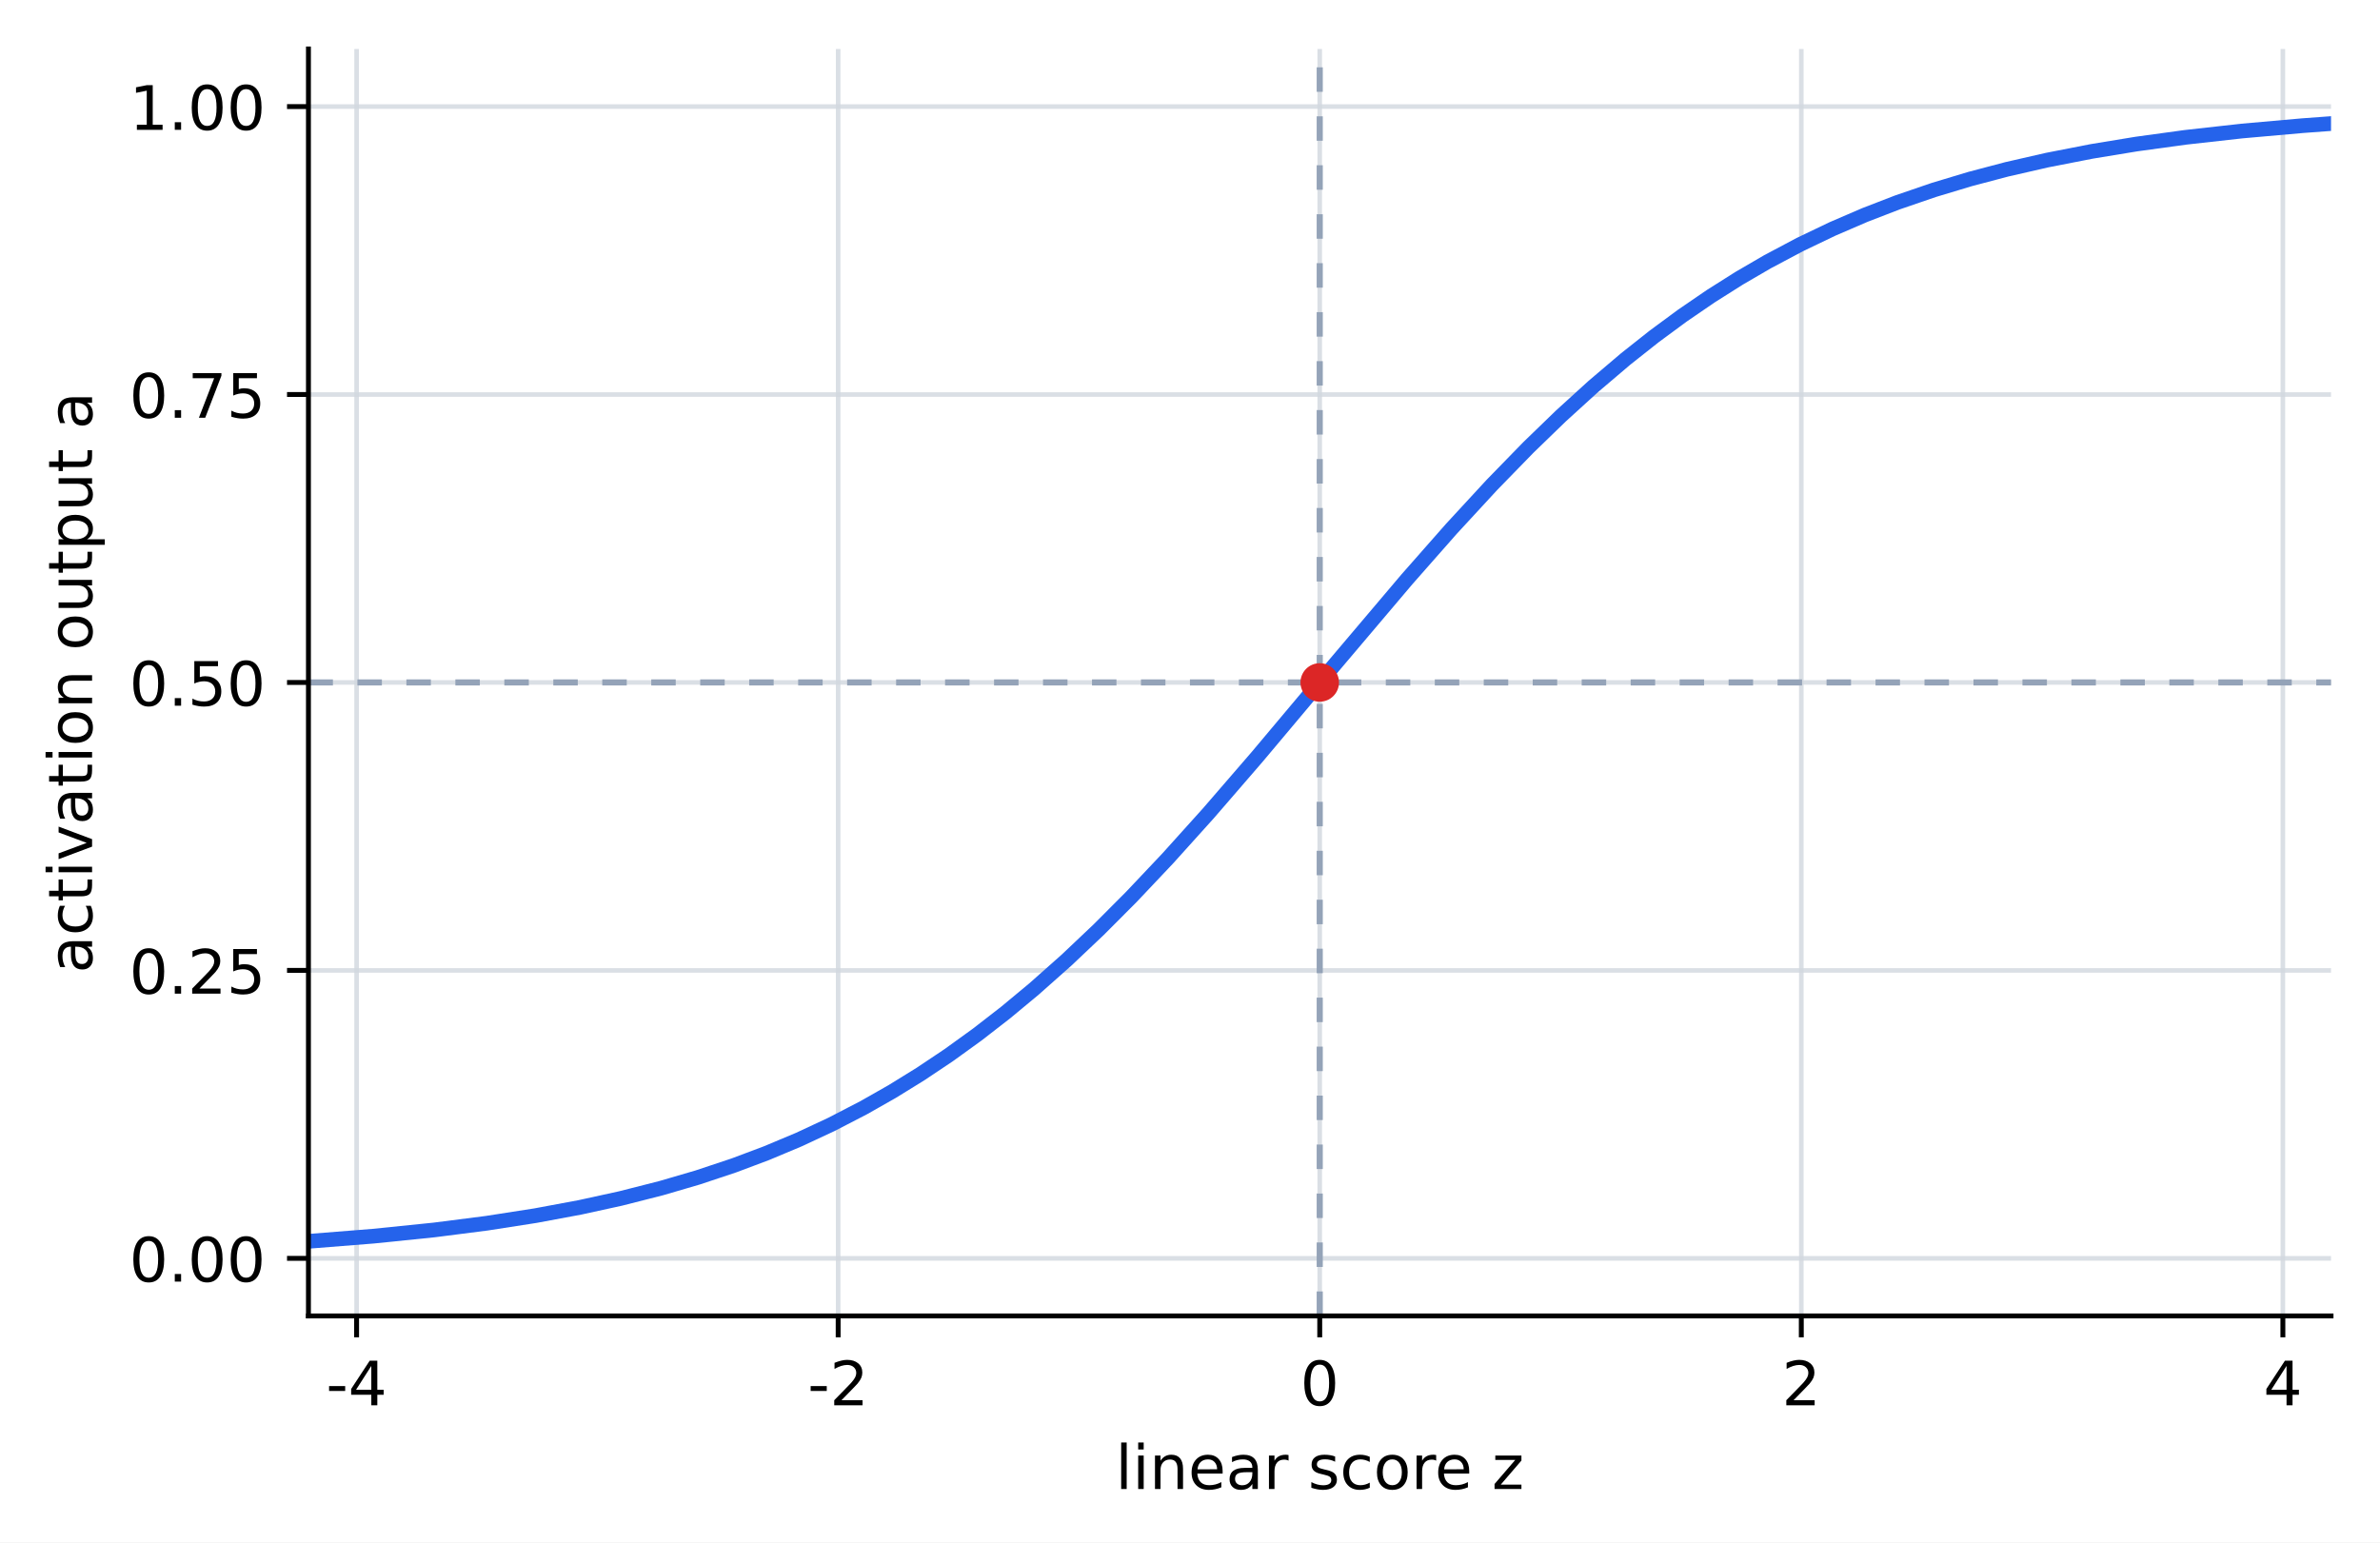
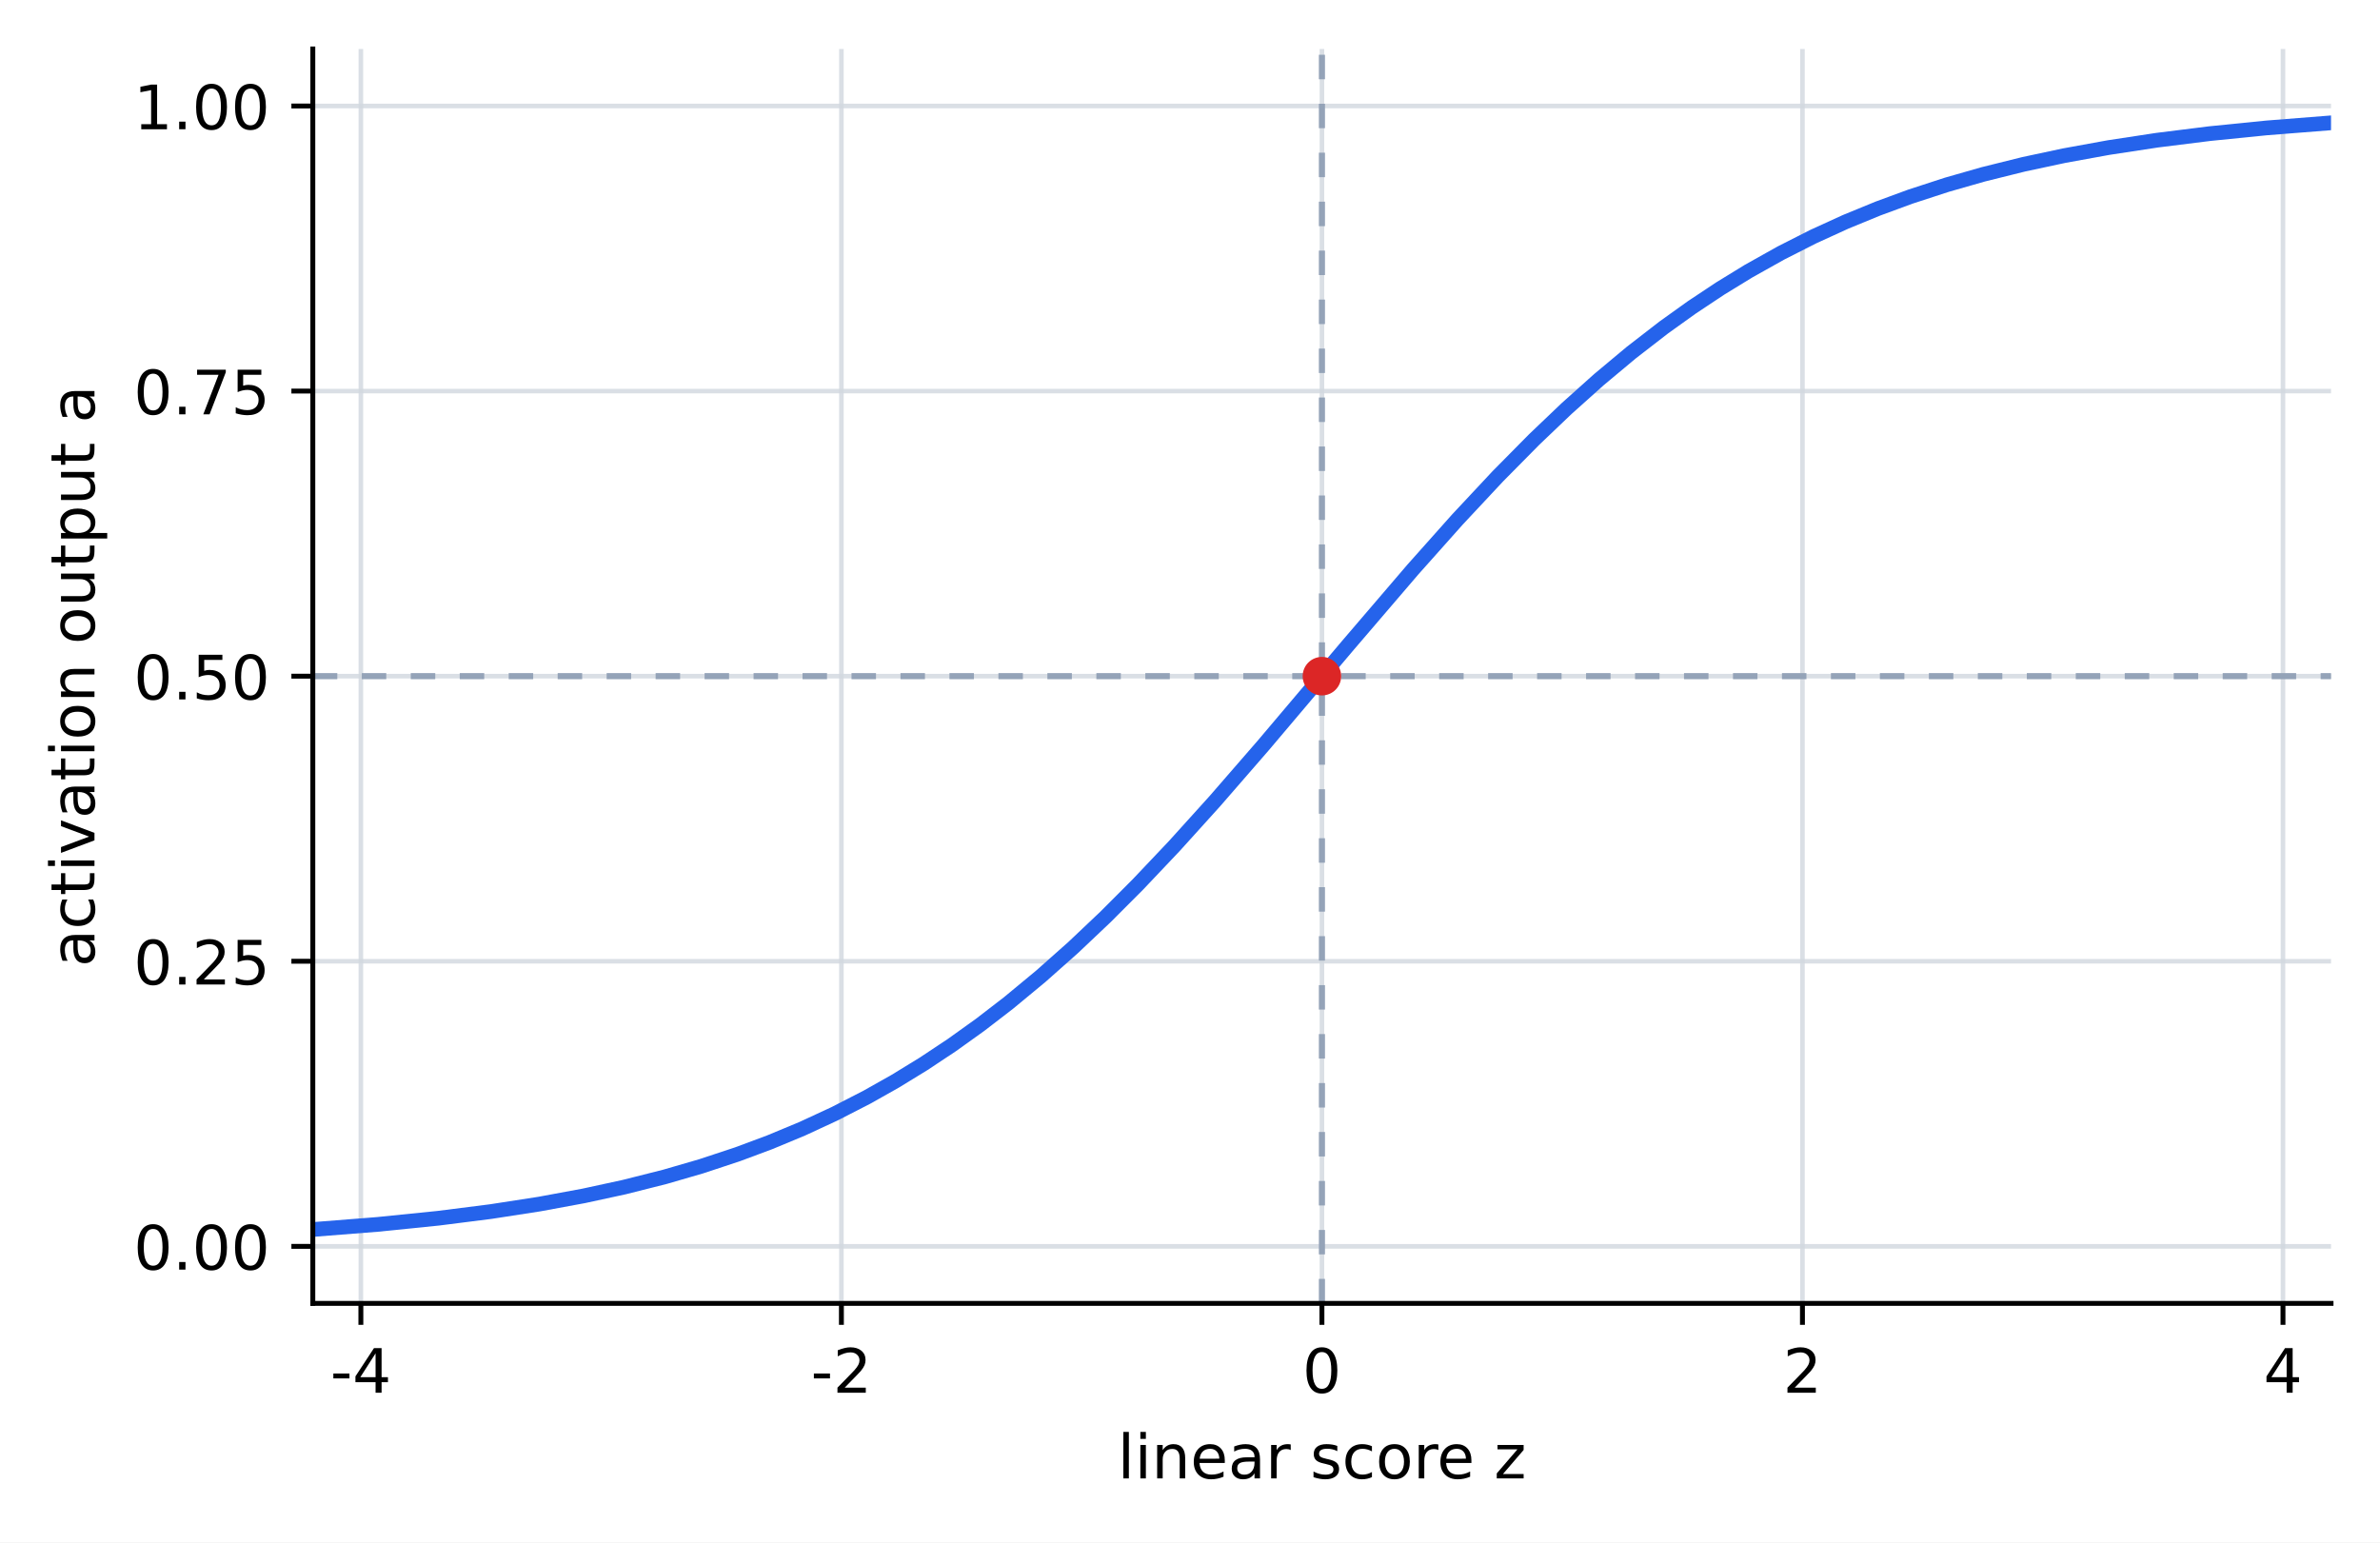
<svg xmlns="http://www.w3.org/2000/svg" xmlns:xlink="http://www.w3.org/1999/xlink" width="388.8pt" height="252pt" viewBox="0 0 388.8 252" version="1.1" role="img" aria-labelledby="title desc">
  <defs>
    <style type="text/css">*{stroke-linejoin: round; stroke-linecap: butt}</style>
  </defs>
  <g id="figure_1">
    <g id="patch_1">
      <path d="M 0 252  L 388.8 252  L 388.8 0  L 0 0  z " style="fill: #ffffff" />
    </g>
    <g id="axes_1">
      <g id="patch_2">
-         <path d="M 50.388 215  L 380.8 215  L 380.8 8  L 50.388 8  z " style="fill: #ffffff" />
+         <path d="M 51.102 212.948  L 380.8 212.948  L 380.8 8  L 51.102 8  z " style="fill: #ffffff" />
      </g>
      <g id="matplotlib.axis_1">
        <g id="xtick_1">
          <g id="line2d_1">
-             <path d="M 58.254 215  L 58.254 8  " clip-path="url(#peacc4c92bb)" style="fill: none; stroke: #d0d7de; stroke-opacity: 0.8; stroke-width: 0.75; stroke-linecap: square" />
+             <path d="M 58.952 212.948  L 58.952 8  " clip-path="url(#p251a2fa575)" style="fill: none; stroke: #d0d7de; stroke-opacity: 0.8; stroke-width: 0.75; stroke-linecap: square" />
          </g>
          <g id="line2d_2">
            <defs>
-               <path id="maf21a7322c" d="M 0 0  L 0 3.5  " style="stroke: #000000; stroke-width: 0.8" />
+               <path id="mc160eca6eb" d="M 0 0  L 0 3.5  " style="stroke: #000000; stroke-width: 0.8" />
            </defs>
            <g>
-               <use xlink:href="#maf21a7322c" x="58.254" y="215" style="stroke: #000000; stroke-width: 0.8" />
+               <use xlink:href="#mc160eca6eb" x="58.952" y="212.948" style="stroke: #000000; stroke-width: 0.8" />
            </g>
          </g>
          <g id="text_1">
-             <g transform="translate(53.26931 229.5984) scale(0.1 -0.1)">
-               <defs>
-                 <path id="DejaVuSans-2d" d="M 313 2009  L 1997 2009  L 1997 1497  L 313 1497  L 313 2009  z " transform="scale(0.015625)" />
-                 <path id="DejaVuSans-34" d="M 2419 4116  L 825 1625  L 2419 1625  L 2419 4116  z M 2253 4666  L 3047 4666  L 3047 1625  L 3713 1625  L 3713 1100  L 3047 1100  L 3047 0  L 2419 0  L 2419 1100  L 313 1100  L 313 1709  L 2253 4666  z " transform="scale(0.015625)" />
-               </defs>
-               <use xlink:href="#DejaVuSans-2d" />
-               <use xlink:href="#DejaVuSans-34" x="36.084" />
+             <g transform="translate(53.96713 227.5453) scale(0.1 -0.1)">
+               <defs>
+                 <path id="DejaVuSans-10" d="M 313 2009  L 1997 2009  L 1997 1497  L 313 1497  L 313 2009  z " transform="scale(0.015625)" />
+                 <path id="DejaVuSans-17" d="M 2419 4116  L 825 1625  L 2419 1625  L 2419 4116  z M 2253 4666  L 3047 4666  L 3047 1625  L 3713 1625  L 3713 1100  L 3047 1100  L 3047 0  L 2419 0  L 2419 1100  L 313 1100  L 313 1709  L 2253 4666  z " transform="scale(0.015625)" />
+               </defs>
+               <use xlink:href="#DejaVuSans-10" />
+               <use xlink:href="#DejaVuSans-17" transform="translate(36.07812 0)" />
            </g>
          </g>
        </g>
        <g id="xtick_2">
          <g id="line2d_3">
-             <path d="M 136.924 215  L 136.924 8  " clip-path="url(#peacc4c92bb)" style="fill: none; stroke: #d0d7de; stroke-opacity: 0.8; stroke-width: 0.75; stroke-linecap: square" />
+             <path d="M 137.452 212.948  L 137.452 8  " clip-path="url(#p251a2fa575)" style="fill: none; stroke: #d0d7de; stroke-opacity: 0.8; stroke-width: 0.75; stroke-linecap: square" />
          </g>
          <g id="line2d_4">
            <g>
-               <use xlink:href="#maf21a7322c" x="136.924" y="215" style="stroke: #000000; stroke-width: 0.8" />
+               <use xlink:href="#mc160eca6eb" x="137.452" y="212.948" style="stroke: #000000; stroke-width: 0.8" />
            </g>
          </g>
          <g id="text_2">
-             <g transform="translate(131.939 229.5984) scale(0.1 -0.1)">
-               <defs>
-                 <path id="DejaVuSans-32" d="M 1228 531  L 3431 531  L 3431 0  L 469 0  L 469 531  Q 828 903 1448 1529  Q 2069 2156 2228 2338  Q 2531 2678 2651 2914  Q 2772 3150 2772 3378  Q 2772 3750 2511 3984  Q 2250 4219 1831 4219  Q 1534 4219 1204 4116  Q 875 4013 500 3803  L 500 4441  Q 881 4594 1212 4672  Q 1544 4750 1819 4750  Q 2544 4750 2975 4387  Q 3406 4025 3406 3419  Q 3406 3131 3298 2873  Q 3191 2616 2906 2266  Q 2828 2175 2409 1742  Q 1991 1309 1228 531  z " transform="scale(0.015625)" />
-               </defs>
-               <use xlink:href="#DejaVuSans-2d" />
-               <use xlink:href="#DejaVuSans-32" x="36.084" />
+             <g transform="translate(132.4666 227.5453) scale(0.1 -0.1)">
+               <defs>
+                 <path id="DejaVuSans-15" d="M 1228 531  L 3431 531  L 3431 0  L 469 0  L 469 531  Q 828 903 1448 1529  Q 2069 2156 2228 2338  Q 2531 2678 2651 2914  Q 2772 3150 2772 3378  Q 2772 3750 2511 3984  Q 2250 4219 1831 4219  Q 1534 4219 1204 4116  Q 875 4013 500 3803  L 500 4441  Q 881 4594 1212 4672  Q 1544 4750 1819 4750  Q 2544 4750 2975 4387  Q 3406 4025 3406 3419  Q 3406 3131 3298 2873  Q 3191 2616 2906 2266  Q 2828 2175 2409 1742  Q 1991 1309 1228 531  z " transform="scale(0.015625)" />
+               </defs>
+               <use xlink:href="#DejaVuSans-10" />
+               <use xlink:href="#DejaVuSans-15" transform="translate(36.07812 0)" />
            </g>
          </g>
        </g>
        <g id="xtick_3">
          <g id="line2d_5">
-             <path d="M 215.594 215  L 215.594 8  " clip-path="url(#peacc4c92bb)" style="fill: none; stroke: #d0d7de; stroke-opacity: 0.8; stroke-width: 0.75; stroke-linecap: square" />
+             <path d="M 215.951 212.948  L 215.951 8  " clip-path="url(#p251a2fa575)" style="fill: none; stroke: #d0d7de; stroke-opacity: 0.8; stroke-width: 0.75; stroke-linecap: square" />
          </g>
          <g id="line2d_6">
            <g>
-               <use xlink:href="#maf21a7322c" x="215.594" y="215" style="stroke: #000000; stroke-width: 0.8" />
+               <use xlink:href="#mc160eca6eb" x="215.951" y="212.948" style="stroke: #000000; stroke-width: 0.8" />
            </g>
          </g>
          <g id="text_3">
-             <g transform="translate(212.4125 229.5984) scale(0.1 -0.1)">
-               <defs>
-                 <path id="DejaVuSans-30" d="M 2034 4250  Q 1547 4250 1301 3770  Q 1056 3291 1056 2328  Q 1056 1369 1301 889  Q 1547 409 2034 409  Q 2525 409 2770 889  Q 3016 1369 3016 2328  Q 3016 3291 2770 3770  Q 2525 4250 2034 4250  z M 2034 4750  Q 2819 4750 3233 4129  Q 3647 3509 3647 2328  Q 3647 1150 3233 529  Q 2819 -91 2034 -91  Q 1250 -91 836 529  Q 422 1150 422 2328  Q 422 3509 836 4129  Q 1250 4750 2034 4750  z " transform="scale(0.015625)" />
-               </defs>
-               <use xlink:href="#DejaVuSans-30" />
+             <g transform="translate(212.7699 227.5453) scale(0.1 -0.1)">
+               <defs>
+                 <path id="DejaVuSans-13" d="M 2034 4250  Q 1547 4250 1301 3770  Q 1056 3291 1056 2328  Q 1056 1369 1301 889  Q 1547 409 2034 409  Q 2525 409 2770 889  Q 3016 1369 3016 2328  Q 3016 3291 2770 3770  Q 2525 4250 2034 4250  z M 2034 4750  Q 2819 4750 3233 4129  Q 3647 3509 3647 2328  Q 3647 1150 3233 529  Q 2819 -91 2034 -91  Q 1250 -91 836 529  Q 422 1150 422 2328  Q 422 3509 836 4129  Q 1250 4750 2034 4750  z " transform="scale(0.015625)" />
+               </defs>
+               <use xlink:href="#DejaVuSans-13" />
            </g>
          </g>
        </g>
        <g id="xtick_4">
          <g id="line2d_7">
-             <path d="M 294.263 215  L 294.263 8  " clip-path="url(#peacc4c92bb)" style="fill: none; stroke: #d0d7de; stroke-opacity: 0.8; stroke-width: 0.75; stroke-linecap: square" />
+             <path d="M 294.451 212.948  L 294.451 8  " clip-path="url(#p251a2fa575)" style="fill: none; stroke: #d0d7de; stroke-opacity: 0.8; stroke-width: 0.75; stroke-linecap: square" />
          </g>
          <g id="line2d_8">
            <g>
-               <use xlink:href="#maf21a7322c" x="294.263" y="215" style="stroke: #000000; stroke-width: 0.8" />
+               <use xlink:href="#mc160eca6eb" x="294.451" y="212.948" style="stroke: #000000; stroke-width: 0.8" />
            </g>
          </g>
          <g id="text_4">
-             <g transform="translate(291.0821 229.5984) scale(0.1 -0.1)">
-               <use xlink:href="#DejaVuSans-32" />
+             <g transform="translate(291.2694 227.5453) scale(0.1 -0.1)">
+               <use xlink:href="#DejaVuSans-15" />
            </g>
          </g>
        </g>
        <g id="xtick_5">
          <g id="line2d_9">
-             <path d="M 372.933 215  L 372.933 8  " clip-path="url(#peacc4c92bb)" style="fill: none; stroke: #d0d7de; stroke-opacity: 0.8; stroke-width: 0.75; stroke-linecap: square" />
+             <path d="M 372.95 212.948  L 372.95 8  " clip-path="url(#p251a2fa575)" style="fill: none; stroke: #d0d7de; stroke-opacity: 0.8; stroke-width: 0.75; stroke-linecap: square" />
          </g>
          <g id="line2d_10">
            <g>
-               <use xlink:href="#maf21a7322c" x="372.933" y="215" style="stroke: #000000; stroke-width: 0.8" />
+               <use xlink:href="#mc160eca6eb" x="372.95" y="212.948" style="stroke: #000000; stroke-width: 0.8" />
            </g>
          </g>
          <g id="text_5">
-             <g transform="translate(369.7518 229.5984) scale(0.1 -0.1)">
-               <use xlink:href="#DejaVuSans-34" />
+             <g transform="translate(369.7688 227.5453) scale(0.1 -0.1)">
+               <use xlink:href="#DejaVuSans-17" />
            </g>
          </g>
        </g>
        <g id="text_6">
-           <g transform="translate(182.2156 243.2766) scale(0.1 -0.1)">
+           <g transform="translate(182.5707 241.5461) scale(0.1 -0.1)">
            <defs>
-               <path id="DejaVuSans-6c" d="M 603 4863  L 1178 4863  L 1178 0  L 603 0  L 603 4863  z " transform="scale(0.015625)" />
-               <path id="DejaVuSans-69" d="M 603 3500  L 1178 3500  L 1178 0  L 603 0  L 603 3500  z M 603 4863  L 1178 4863  L 1178 4134  L 603 4134  L 603 4863  z " transform="scale(0.015625)" />
-               <path id="DejaVuSans-6e" d="M 3513 2113  L 3513 0  L 2938 0  L 2938 2094  Q 2938 2591 2744 2837  Q 2550 3084 2163 3084  Q 1697 3084 1428 2787  Q 1159 2491 1159 1978  L 1159 0  L 581 0  L 581 3500  L 1159 3500  L 1159 2956  Q 1366 3272 1645 3428  Q 1925 3584 2291 3584  Q 2894 3584 3203 3211  Q 3513 2838 3513 2113  z " transform="scale(0.015625)" />
-               <path id="DejaVuSans-65" d="M 3597 1894  L 3597 1613  L 953 1613  Q 991 1019 1311 708  Q 1631 397 2203 397  Q 2534 397 2845 478  Q 3156 559 3463 722  L 3463 178  Q 3153 47 2828 -22  Q 2503 -91 2169 -91  Q 1331 -91 842 396  Q 353 884 353 1716  Q 353 2575 817 3079  Q 1281 3584 2069 3584  Q 2775 3584 3186 3129  Q 3597 2675 3597 1894  z M 3022 2063  Q 3016 2534 2758 2815  Q 2500 3097 2075 3097  Q 1594 3097 1305 2825  Q 1016 2553 972 2059  L 3022 2063  z " transform="scale(0.015625)" />
-               <path id="DejaVuSans-61" d="M 2194 1759  Q 1497 1759 1228 1600  Q 959 1441 959 1056  Q 959 750 1161 570  Q 1363 391 1709 391  Q 2188 391 2477 730  Q 2766 1069 2766 1631  L 2766 1759  L 2194 1759  z M 3341 1997  L 3341 0  L 2766 0  L 2766 531  Q 2569 213 2275 61  Q 1981 -91 1556 -91  Q 1019 -91 701 211  Q 384 513 384 1019  Q 384 1609 779 1909  Q 1175 2209 1959 2209  L 2766 2209  L 2766 2266  Q 2766 2663 2505 2880  Q 2244 3097 1772 3097  Q 1472 3097 1187 3025  Q 903 2953 641 2809  L 641 3341  Q 956 3463 1253 3523  Q 1550 3584 1831 3584  Q 2591 3584 2966 3190  Q 3341 2797 3341 1997  z " transform="scale(0.015625)" />
-               <path id="DejaVuSans-72" d="M 2631 2963  Q 2534 3019 2420 3045  Q 2306 3072 2169 3072  Q 1681 3072 1420 2755  Q 1159 2438 1159 1844  L 1159 0  L 581 0  L 581 3500  L 1159 3500  L 1159 2956  Q 1341 3275 1631 3429  Q 1922 3584 2338 3584  Q 2397 3584 2469 3576  Q 2541 3569 2628 3553  L 2631 2963  z " transform="scale(0.015625)" />
-               <path id="DejaVuSans-20" transform="scale(0.015625)" />
-               <path id="DejaVuSans-73" d="M 2834 3397  L 2834 2853  Q 2591 2978 2328 3040  Q 2066 3103 1784 3103  Q 1356 3103 1142 2972  Q 928 2841 928 2578  Q 928 2378 1081 2264  Q 1234 2150 1697 2047  L 1894 2003  Q 2506 1872 2764 1633  Q 3022 1394 3022 966  Q 3022 478 2636 193  Q 2250 -91 1575 -91  Q 1294 -91 989 -36  Q 684 19 347 128  L 347 722  Q 666 556 975 473  Q 1284 391 1588 391  Q 1994 391 2212 530  Q 2431 669 2431 922  Q 2431 1156 2273 1281  Q 2116 1406 1581 1522  L 1381 1569  Q 847 1681 609 1914  Q 372 2147 372 2553  Q 372 3047 722 3315  Q 1072 3584 1716 3584  Q 2034 3584 2315 3537  Q 2597 3491 2834 3397  z " transform="scale(0.015625)" />
-               <path id="DejaVuSans-63" d="M 3122 3366  L 3122 2828  Q 2878 2963 2633 3030  Q 2388 3097 2138 3097  Q 1578 3097 1268 2742  Q 959 2388 959 1747  Q 959 1106 1268 751  Q 1578 397 2138 397  Q 2388 397 2633 464  Q 2878 531 3122 666  L 3122 134  Q 2881 22 2623 -34  Q 2366 -91 2075 -91  Q 1284 -91 818 406  Q 353 903 353 1747  Q 353 2603 823 3093  Q 1294 3584 2113 3584  Q 2378 3584 2631 3529  Q 2884 3475 3122 3366  z " transform="scale(0.015625)" />
-               <path id="DejaVuSans-6f" d="M 1959 3097  Q 1497 3097 1228 2736  Q 959 2375 959 1747  Q 959 1119 1226 758  Q 1494 397 1959 397  Q 2419 397 2687 759  Q 2956 1122 2956 1747  Q 2956 2369 2687 2733  Q 2419 3097 1959 3097  z M 1959 3584  Q 2709 3584 3137 3096  Q 3566 2609 3566 1747  Q 3566 888 3137 398  Q 2709 -91 1959 -91  Q 1206 -91 779 398  Q 353 888 353 1747  Q 353 2609 779 3096  Q 1206 3584 1959 3584  z " transform="scale(0.015625)" />
-               <path id="DejaVuSans-7a" d="M 353 3500  L 3084 3500  L 3084 2975  L 922 459  L 3084 459  L 3084 0  L 275 0  L 275 525  L 2438 3041  L 353 3041  L 353 3500  z " transform="scale(0.015625)" />
+               <path id="DejaVuSans-4f" d="M 603 4863  L 1178 4863  L 1178 0  L 603 0  L 603 4863  z " transform="scale(0.015625)" />
+               <path id="DejaVuSans-4c" d="M 603 3500  L 1178 3500  L 1178 0  L 603 0  L 603 3500  z M 603 4863  L 1178 4863  L 1178 4134  L 603 4134  L 603 4863  z " transform="scale(0.015625)" />
+               <path id="DejaVuSans-51" d="M 3513 2113  L 3513 0  L 2938 0  L 2938 2094  Q 2938 2591 2744 2837  Q 2550 3084 2163 3084  Q 1697 3084 1428 2787  Q 1159 2491 1159 1978  L 1159 0  L 581 0  L 581 3500  L 1159 3500  L 1159 2956  Q 1366 3272 1645 3428  Q 1925 3584 2291 3584  Q 2894 3584 3203 3211  Q 3513 2838 3513 2113  z " transform="scale(0.015625)" />
+               <path id="DejaVuSans-48" d="M 3597 1894  L 3597 1613  L 953 1613  Q 991 1019 1311 708  Q 1631 397 2203 397  Q 2534 397 2845 478  Q 3156 559 3463 722  L 3463 178  Q 3153 47 2828 -22  Q 2503 -91 2169 -91  Q 1331 -91 842 396  Q 353 884 353 1716  Q 353 2575 817 3079  Q 1281 3584 2069 3584  Q 2775 3584 3186 3129  Q 3597 2675 3597 1894  z M 3022 2063  Q 3016 2534 2758 2815  Q 2500 3097 2075 3097  Q 1594 3097 1305 2825  Q 1016 2553 972 2059  L 3022 2063  z " transform="scale(0.015625)" />
+               <path id="DejaVuSans-44" d="M 2194 1759  Q 1497 1759 1228 1600  Q 959 1441 959 1056  Q 959 750 1161 570  Q 1363 391 1709 391  Q 2188 391 2477 730  Q 2766 1069 2766 1631  L 2766 1759  L 2194 1759  z M 3341 1997  L 3341 0  L 2766 0  L 2766 531  Q 2569 213 2275 61  Q 1981 -91 1556 -91  Q 1019 -91 701 211  Q 384 513 384 1019  Q 384 1609 779 1909  Q 1175 2209 1959 2209  L 2766 2209  L 2766 2266  Q 2766 2663 2505 2880  Q 2244 3097 1772 3097  Q 1472 3097 1187 3025  Q 903 2953 641 2809  L 641 3341  Q 956 3463 1253 3523  Q 1550 3584 1831 3584  Q 2591 3584 2966 3190  Q 3341 2797 3341 1997  z " transform="scale(0.015625)" />
+               <path id="DejaVuSans-55" d="M 2631 2963  Q 2534 3019 2420 3045  Q 2306 3072 2169 3072  Q 1681 3072 1420 2755  Q 1159 2438 1159 1844  L 1159 0  L 581 0  L 581 3500  L 1159 3500  L 1159 2956  Q 1341 3275 1631 3429  Q 1922 3584 2338 3584  Q 2397 3584 2469 3576  Q 2541 3569 2628 3553  L 2631 2963  z " transform="scale(0.015625)" />
+               <path id="DejaVuSans-3" transform="scale(0.015625)" />
+               <path id="DejaVuSans-56" d="M 2834 3397  L 2834 2853  Q 2591 2978 2328 3040  Q 2066 3103 1784 3103  Q 1356 3103 1142 2972  Q 928 2841 928 2578  Q 928 2378 1081 2264  Q 1234 2150 1697 2047  L 1894 2003  Q 2506 1872 2764 1633  Q 3022 1394 3022 966  Q 3022 478 2636 193  Q 2250 -91 1575 -91  Q 1294 -91 989 -36  Q 684 19 347 128  L 347 722  Q 666 556 975 473  Q 1284 391 1588 391  Q 1994 391 2212 530  Q 2431 669 2431 922  Q 2431 1156 2273 1281  Q 2116 1406 1581 1522  L 1381 1569  Q 847 1681 609 1914  Q 372 2147 372 2553  Q 372 3047 722 3315  Q 1072 3584 1716 3584  Q 2034 3584 2315 3537  Q 2597 3491 2834 3397  z " transform="scale(0.015625)" />
+               <path id="DejaVuSans-46" d="M 3122 3366  L 3122 2828  Q 2878 2963 2633 3030  Q 2388 3097 2138 3097  Q 1578 3097 1268 2742  Q 959 2388 959 1747  Q 959 1106 1268 751  Q 1578 397 2138 397  Q 2388 397 2633 464  Q 2878 531 3122 666  L 3122 134  Q 2881 22 2623 -34  Q 2366 -91 2075 -91  Q 1284 -91 818 406  Q 353 903 353 1747  Q 353 2603 823 3093  Q 1294 3584 2113 3584  Q 2378 3584 2631 3529  Q 2884 3475 3122 3366  z " transform="scale(0.015625)" />
+               <path id="DejaVuSans-52" d="M 1959 3097  Q 1497 3097 1228 2736  Q 959 2375 959 1747  Q 959 1119 1226 758  Q 1494 397 1959 397  Q 2419 397 2687 759  Q 2956 1122 2956 1747  Q 2956 2369 2687 2733  Q 2419 3097 1959 3097  z M 1959 3584  Q 2709 3584 3137 3096  Q 3566 2609 3566 1747  Q 3566 888 3137 398  Q 2709 -91 1959 -91  Q 1206 -91 779 398  Q 353 888 353 1747  Q 353 2609 779 3096  Q 1206 3584 1959 3584  z " transform="scale(0.015625)" />
+               <path id="DejaVuSans-5d" d="M 353 3500  L 3084 3500  L 3084 2975  L 922 459  L 3084 459  L 3084 0  L 275 0  L 275 525  L 2438 3041  L 353 3041  L 353 3500  z " transform="scale(0.015625)" />
            </defs>
-             <use xlink:href="#DejaVuSans-6c" />
-             <use xlink:href="#DejaVuSans-69" x="27.783" />
-             <use xlink:href="#DejaVuSans-6e" x="55.566" />
-             <use xlink:href="#DejaVuSans-65" x="118.945" />
-             <use xlink:href="#DejaVuSans-61" x="180.469" />
-             <use xlink:href="#DejaVuSans-72" x="241.748" />
-             <use xlink:href="#DejaVuSans-20" x="282.861" />
-             <use xlink:href="#DejaVuSans-73" x="314.648" />
-             <use xlink:href="#DejaVuSans-63" x="366.748" />
-             <use xlink:href="#DejaVuSans-6f" x="421.729" />
-             <use xlink:href="#DejaVuSans-72" x="482.91" />
-             <use xlink:href="#DejaVuSans-65" x="521.773" />
-             <use xlink:href="#DejaVuSans-20" x="583.297" />
-             <use xlink:href="#DejaVuSans-7a" x="615.084" />
+             <use xlink:href="#DejaVuSans-4f" />
+             <use xlink:href="#DejaVuSans-4c" transform="translate(27.78125 0)" />
+             <use xlink:href="#DejaVuSans-51" transform="translate(55.5625 0)" />
+             <use xlink:href="#DejaVuSans-48" transform="translate(118.9375 0)" />
+             <use xlink:href="#DejaVuSans-44" transform="translate(180.4688 0)" />
+             <use xlink:href="#DejaVuSans-55" transform="translate(241.75 0)" />
+             <use xlink:href="#DejaVuSans-3" transform="translate(282.8594 0)" />
+             <use xlink:href="#DejaVuSans-56" transform="translate(314.6406 0)" />
+             <use xlink:href="#DejaVuSans-46" transform="translate(366.7344 0)" />
+             <use xlink:href="#DejaVuSans-52" transform="translate(421.7188 0)" />
+             <use xlink:href="#DejaVuSans-55" transform="translate(482.9062 0)" />
+             <use xlink:href="#DejaVuSans-48" transform="translate(521.8125 0)" />
+             <use xlink:href="#DejaVuSans-3" transform="translate(583.3438 0)" />
+             <use xlink:href="#DejaVuSans-5d" transform="translate(615.125 0)" />
          </g>
        </g>
      </g>
      <g id="matplotlib.axis_2">
        <g id="ytick_1">
          <g id="line2d_11">
-             <path d="M 50.388 205.591  L 380.8 205.591  " clip-path="url(#peacc4c92bb)" style="fill: none; stroke: #d0d7de; stroke-opacity: 0.8; stroke-width: 0.75; stroke-linecap: square" />
+             <path d="M 51.102 203.632  L 380.8 203.632  " clip-path="url(#p251a2fa575)" style="fill: none; stroke: #d0d7de; stroke-opacity: 0.8; stroke-width: 0.75; stroke-linecap: square" />
          </g>
          <g id="line2d_12">
            <defs>
-               <path id="m403c05790c" d="M 0 0  L -3.5 0  " style="stroke: #000000; stroke-width: 0.8" />
+               <path id="md2395eb51a" d="M 0 0  L -3.5 0  " style="stroke: #000000; stroke-width: 0.8" />
            </defs>
            <g>
-               <use xlink:href="#m403c05790c" x="50.388" y="205.591" style="stroke: #000000; stroke-width: 0.8" />
+               <use xlink:href="#md2395eb51a" x="51.102" y="203.632" style="stroke: #000000; stroke-width: 0.8" />
            </g>
          </g>
          <g id="text_7">
-             <g transform="translate(21.12187 209.3901) scale(0.1 -0.1)">
-               <defs>
-                 <path id="DejaVuSans-2e" d="M 684 794  L 1344 794  L 1344 0  L 684 0  L 684 794  z " transform="scale(0.015625)" />
-               </defs>
-               <use xlink:href="#DejaVuSans-30" />
-               <use xlink:href="#DejaVuSans-2e" x="63.623" />
-               <use xlink:href="#DejaVuSans-30" x="95.41" />
-               <use xlink:href="#DejaVuSans-30" x="159.033" />
+             <g transform="translate(21.83672 207.4307) scale(0.1 -0.1)">
+               <defs>
+                 <path id="DejaVuSans-11" d="M 684 794  L 1344 794  L 1344 0  L 684 0  L 684 794  z " transform="scale(0.015625)" />
+               </defs>
+               <use xlink:href="#DejaVuSans-13" />
+               <use xlink:href="#DejaVuSans-11" transform="translate(63.625 0)" />
+               <use xlink:href="#DejaVuSans-13" transform="translate(95.40625 0)" />
+               <use xlink:href="#DejaVuSans-13" transform="translate(159.0312 0)" />
            </g>
          </g>
        </g>
        <g id="ytick_2">
          <g id="line2d_13">
-             <path d="M 50.388 158.545  L 380.8 158.545  " clip-path="url(#peacc4c92bb)" style="fill: none; stroke: #d0d7de; stroke-opacity: 0.8; stroke-width: 0.75; stroke-linecap: square" />
+             <path d="M 51.102 157.053  L 380.8 157.053  " clip-path="url(#p251a2fa575)" style="fill: none; stroke: #d0d7de; stroke-opacity: 0.8; stroke-width: 0.75; stroke-linecap: square" />
          </g>
          <g id="line2d_14">
            <g>
-               <use xlink:href="#m403c05790c" x="50.388" y="158.545" style="stroke: #000000; stroke-width: 0.8" />
+               <use xlink:href="#md2395eb51a" x="51.102" y="157.053" style="stroke: #000000; stroke-width: 0.8" />
            </g>
          </g>
          <g id="text_8">
-             <g transform="translate(21.12187 162.3447) scale(0.1 -0.1)">
-               <defs>
-                 <path id="DejaVuSans-35" d="M 691 4666  L 3169 4666  L 3169 4134  L 1269 4134  L 1269 2991  Q 1406 3038 1543 3061  Q 1681 3084 1819 3084  Q 2600 3084 3056 2656  Q 3513 2228 3513 1497  Q 3513 744 3044 326  Q 2575 -91 1722 -91  Q 1428 -91 1123 -41  Q 819 9 494 109  L 494 744  Q 775 591 1075 516  Q 1375 441 1709 441  Q 2250 441 2565 725  Q 2881 1009 2881 1497  Q 2881 1984 2565 2268  Q 2250 2553 1709 2553  Q 1456 2553 1204 2497  Q 953 2441 691 2322  L 691 4666  z " transform="scale(0.015625)" />
-               </defs>
-               <use xlink:href="#DejaVuSans-30" />
-               <use xlink:href="#DejaVuSans-2e" x="63.623" />
-               <use xlink:href="#DejaVuSans-32" x="95.41" />
-               <use xlink:href="#DejaVuSans-35" x="159.033" />
+             <g transform="translate(21.83672 160.8517) scale(0.1 -0.1)">
+               <defs>
+                 <path id="DejaVuSans-18" d="M 691 4666  L 3169 4666  L 3169 4134  L 1269 4134  L 1269 2991  Q 1406 3038 1543 3061  Q 1681 3084 1819 3084  Q 2600 3084 3056 2656  Q 3513 2228 3513 1497  Q 3513 744 3044 326  Q 2575 -91 1722 -91  Q 1428 -91 1123 -41  Q 819 9 494 109  L 494 744  Q 775 591 1075 516  Q 1375 441 1709 441  Q 2250 441 2565 725  Q 2881 1009 2881 1497  Q 2881 1984 2565 2268  Q 2250 2553 1709 2553  Q 1456 2553 1204 2497  Q 953 2441 691 2322  L 691 4666  z " transform="scale(0.015625)" />
+               </defs>
+               <use xlink:href="#DejaVuSans-13" />
+               <use xlink:href="#DejaVuSans-11" transform="translate(63.625 0)" />
+               <use xlink:href="#DejaVuSans-15" transform="translate(95.40625 0)" />
+               <use xlink:href="#DejaVuSans-18" transform="translate(159.0312 0)" />
            </g>
          </g>
        </g>
        <g id="ytick_3">
          <g id="line2d_15">
-             <path d="M 50.388 111.5  L 380.8 111.5  " clip-path="url(#peacc4c92bb)" style="fill: none; stroke: #d0d7de; stroke-opacity: 0.8; stroke-width: 0.75; stroke-linecap: square" />
+             <path d="M 51.102 110.474  L 380.8 110.474  " clip-path="url(#p251a2fa575)" style="fill: none; stroke: #d0d7de; stroke-opacity: 0.8; stroke-width: 0.75; stroke-linecap: square" />
          </g>
          <g id="line2d_16">
            <g>
-               <use xlink:href="#m403c05790c" x="50.388" y="111.5" style="stroke: #000000; stroke-width: 0.8" />
+               <use xlink:href="#md2395eb51a" x="51.102" y="110.474" style="stroke: #000000; stroke-width: 0.8" />
            </g>
          </g>
          <g id="text_9">
-             <g transform="translate(21.12187 115.2992) scale(0.1 -0.1)">
-               <use xlink:href="#DejaVuSans-30" />
-               <use xlink:href="#DejaVuSans-2e" x="63.623" />
-               <use xlink:href="#DejaVuSans-35" x="95.41" />
-               <use xlink:href="#DejaVuSans-30" x="159.033" />
+             <g transform="translate(21.83672 114.2727) scale(0.1 -0.1)">
+               <use xlink:href="#DejaVuSans-13" />
+               <use xlink:href="#DejaVuSans-11" transform="translate(63.625 0)" />
+               <use xlink:href="#DejaVuSans-18" transform="translate(95.40625 0)" />
+               <use xlink:href="#DejaVuSans-13" transform="translate(159.0312 0)" />
            </g>
          </g>
        </g>
        <g id="ytick_4">
          <g id="line2d_17">
-             <path d="M 50.388 64.455  L 380.8 64.455  " clip-path="url(#peacc4c92bb)" style="fill: none; stroke: #d0d7de; stroke-opacity: 0.8; stroke-width: 0.75; stroke-linecap: square" />
+             <path d="M 51.102 63.895  L 380.8 63.895  " clip-path="url(#p251a2fa575)" style="fill: none; stroke: #d0d7de; stroke-opacity: 0.8; stroke-width: 0.75; stroke-linecap: square" />
          </g>
          <g id="line2d_18">
            <g>
-               <use xlink:href="#m403c05790c" x="50.388" y="64.455" style="stroke: #000000; stroke-width: 0.8" />
+               <use xlink:href="#md2395eb51a" x="51.102" y="63.895" style="stroke: #000000; stroke-width: 0.8" />
            </g>
          </g>
          <g id="text_10">
-             <g transform="translate(21.12187 68.25376) scale(0.1 -0.1)">
-               <defs>
-                 <path id="DejaVuSans-37" d="M 525 4666  L 3525 4666  L 3525 4397  L 1831 0  L 1172 0  L 2766 4134  L 525 4134  L 525 4666  z " transform="scale(0.015625)" />
-               </defs>
-               <use xlink:href="#DejaVuSans-30" />
-               <use xlink:href="#DejaVuSans-2e" x="63.623" />
-               <use xlink:href="#DejaVuSans-37" x="95.41" />
-               <use xlink:href="#DejaVuSans-35" x="159.033" />
+             <g transform="translate(21.83672 67.69364) scale(0.1 -0.1)">
+               <defs>
+                 <path id="DejaVuSans-1a" d="M 525 4666  L 3525 4666  L 3525 4397  L 1831 0  L 1172 0  L 2766 4134  L 525 4134  L 525 4666  z " transform="scale(0.015625)" />
+               </defs>
+               <use xlink:href="#DejaVuSans-13" />
+               <use xlink:href="#DejaVuSans-11" transform="translate(63.625 0)" />
+               <use xlink:href="#DejaVuSans-1a" transform="translate(95.40625 0)" />
+               <use xlink:href="#DejaVuSans-18" transform="translate(159.0312 0)" />
            </g>
          </g>
        </g>
        <g id="ytick_5">
          <g id="line2d_19">
-             <path d="M 50.388 17.409  L 380.8 17.409  " clip-path="url(#peacc4c92bb)" style="fill: none; stroke: #d0d7de; stroke-opacity: 0.8; stroke-width: 0.75; stroke-linecap: square" />
+             <path d="M 51.102 17.316  L 380.8 17.316  " clip-path="url(#p251a2fa575)" style="fill: none; stroke: #d0d7de; stroke-opacity: 0.8; stroke-width: 0.75; stroke-linecap: square" />
          </g>
          <g id="line2d_20">
            <g>
-               <use xlink:href="#m403c05790c" x="50.388" y="17.409" style="stroke: #000000; stroke-width: 0.8" />
+               <use xlink:href="#md2395eb51a" x="51.102" y="17.316" style="stroke: #000000; stroke-width: 0.8" />
            </g>
          </g>
          <g id="text_11">
-             <g transform="translate(21.12187 21.20831) scale(0.1 -0.1)">
-               <defs>
-                 <path id="DejaVuSans-31" d="M 794 531  L 1825 531  L 1825 4091  L 703 3866  L 703 4441  L 1819 4666  L 2450 4666  L 2450 531  L 3481 531  L 3481 0  L 794 0  L 794 531  z " transform="scale(0.015625)" />
-               </defs>
-               <use xlink:href="#DejaVuSans-31" />
-               <use xlink:href="#DejaVuSans-2e" x="63.623" />
-               <use xlink:href="#DejaVuSans-30" x="95.41" />
-               <use xlink:href="#DejaVuSans-30" x="159.033" />
+             <g transform="translate(21.83672 21.11463) scale(0.1 -0.1)">
+               <defs>
+                 <path id="DejaVuSans-14" d="M 794 531  L 1825 531  L 1825 4091  L 703 3866  L 703 4441  L 1819 4666  L 2450 4666  L 2450 531  L 3481 531  L 3481 0  L 794 0  L 794 531  z " transform="scale(0.015625)" />
+               </defs>
+               <use xlink:href="#DejaVuSans-14" />
+               <use xlink:href="#DejaVuSans-11" transform="translate(63.625 0)" />
+               <use xlink:href="#DejaVuSans-13" transform="translate(95.40625 0)" />
+               <use xlink:href="#DejaVuSans-13" transform="translate(159.0312 0)" />
            </g>
          </g>
        </g>
        <g id="text_12">
-           <g transform="translate(15.04219 158.9969) rotate(-90) scale(0.1 -0.1)">
+           <g transform="translate(15.43437 157.9707) rotate(-90) scale(0.1 -0.1)">
            <defs>
-               <path id="DejaVuSans-74" d="M 1172 4494  L 1172 3500  L 2356 3500  L 2356 3053  L 1172 3053  L 1172 1153  Q 1172 725 1289 603  Q 1406 481 1766 481  L 2356 481  L 2356 0  L 1766 0  Q 1100 0 847 248  Q 594 497 594 1153  L 594 3053  L 172 3053  L 172 3500  L 594 3500  L 594 4494  L 1172 4494  z " transform="scale(0.015625)" />
-               <path id="DejaVuSans-76" d="M 191 3500  L 800 3500  L 1894 563  L 2988 3500  L 3597 3500  L 2284 0  L 1503 0  L 191 3500  z " transform="scale(0.015625)" />
-               <path id="DejaVuSans-75" d="M 544 1381  L 544 3500  L 1119 3500  L 1119 1403  Q 1119 906 1312 657  Q 1506 409 1894 409  Q 2359 409 2629 706  Q 2900 1003 2900 1516  L 2900 3500  L 3475 3500  L 3475 0  L 2900 0  L 2900 538  Q 2691 219 2414 64  Q 2138 -91 1772 -91  Q 1169 -91 856 284  Q 544 659 544 1381  z M 1991 3584  L 1991 3584  z " transform="scale(0.015625)" />
-               <path id="DejaVuSans-70" d="M 1159 525  L 1159 -1331  L 581 -1331  L 581 3500  L 1159 3500  L 1159 2969  Q 1341 3281 1617 3432  Q 1894 3584 2278 3584  Q 2916 3584 3314 3078  Q 3713 2572 3713 1747  Q 3713 922 3314 415  Q 2916 -91 2278 -91  Q 1894 -91 1617 61  Q 1341 213 1159 525  z M 3116 1747  Q 3116 2381 2855 2742  Q 2594 3103 2138 3103  Q 1681 3103 1420 2742  Q 1159 2381 1159 1747  Q 1159 1113 1420 752  Q 1681 391 2138 391  Q 2594 391 2855 752  Q 3116 1113 3116 1747  z " transform="scale(0.015625)" />
+               <path id="DejaVuSans-57" d="M 1172 4494  L 1172 3500  L 2356 3500  L 2356 3053  L 1172 3053  L 1172 1153  Q 1172 725 1289 603  Q 1406 481 1766 481  L 2356 481  L 2356 0  L 1766 0  Q 1100 0 847 248  Q 594 497 594 1153  L 594 3053  L 172 3053  L 172 3500  L 594 3500  L 594 4494  L 1172 4494  z " transform="scale(0.015625)" />
+               <path id="DejaVuSans-59" d="M 191 3500  L 800 3500  L 1894 563  L 2988 3500  L 3597 3500  L 2284 0  L 1503 0  L 191 3500  z " transform="scale(0.015625)" />
+               <path id="DejaVuSans-58" d="M 544 1381  L 544 3500  L 1119 3500  L 1119 1403  Q 1119 906 1312 657  Q 1506 409 1894 409  Q 2359 409 2629 706  Q 2900 1003 2900 1516  L 2900 3500  L 3475 3500  L 3475 0  L 2900 0  L 2900 538  Q 2691 219 2414 64  Q 2138 -91 1772 -91  Q 1169 -91 856 284  Q 544 659 544 1381  z M 1991 3584  L 1991 3584  z " transform="scale(0.015625)" />
+               <path id="DejaVuSans-53" d="M 1159 525  L 1159 -1331  L 581 -1331  L 581 3500  L 1159 3500  L 1159 2969  Q 1341 3281 1617 3432  Q 1894 3584 2278 3584  Q 2916 3584 3314 3078  Q 3713 2572 3713 1747  Q 3713 922 3314 415  Q 2916 -91 2278 -91  Q 1894 -91 1617 61  Q 1341 213 1159 525  z M 3116 1747  Q 3116 2381 2855 2742  Q 2594 3103 2138 3103  Q 1681 3103 1420 2742  Q 1159 2381 1159 1747  Q 1159 1113 1420 752  Q 1681 391 2138 391  Q 2594 391 2855 752  Q 3116 1113 3116 1747  z " transform="scale(0.015625)" />
            </defs>
-             <use xlink:href="#DejaVuSans-61" />
-             <use xlink:href="#DejaVuSans-63" x="61.279" />
-             <use xlink:href="#DejaVuSans-74" x="116.26" />
-             <use xlink:href="#DejaVuSans-69" x="155.469" />
-             <use xlink:href="#DejaVuSans-76" x="183.252" />
-             <use xlink:href="#DejaVuSans-61" x="242.432" />
-             <use xlink:href="#DejaVuSans-74" x="303.711" />
-             <use xlink:href="#DejaVuSans-69" x="342.92" />
-             <use xlink:href="#DejaVuSans-6f" x="370.703" />
-             <use xlink:href="#DejaVuSans-6e" x="431.885" />
-             <use xlink:href="#DejaVuSans-20" x="495.264" />
-             <use xlink:href="#DejaVuSans-6f" x="527.051" />
-             <use xlink:href="#DejaVuSans-75" x="588.232" />
-             <use xlink:href="#DejaVuSans-74" x="651.611" />
-             <use xlink:href="#DejaVuSans-70" x="690.82" />
-             <use xlink:href="#DejaVuSans-75" x="754.297" />
-             <use xlink:href="#DejaVuSans-74" x="817.676" />
-             <use xlink:href="#DejaVuSans-20" x="856.885" />
-             <use xlink:href="#DejaVuSans-61" x="888.672" />
+             <use xlink:href="#DejaVuSans-44" />
+             <use xlink:href="#DejaVuSans-46" transform="translate(61.28125 0)" />
+             <use xlink:href="#DejaVuSans-57" transform="translate(116.2656 0)" />
+             <use xlink:href="#DejaVuSans-4c" transform="translate(155.4688 0)" />
+             <use xlink:href="#DejaVuSans-59" transform="translate(183.25 0)" />
+             <use xlink:href="#DejaVuSans-44" transform="translate(242.4375 0)" />
+             <use xlink:href="#DejaVuSans-57" transform="translate(303.7188 0)" />
+             <use xlink:href="#DejaVuSans-4c" transform="translate(342.9219 0)" />
+             <use xlink:href="#DejaVuSans-52" transform="translate(370.7031 0)" />
+             <use xlink:href="#DejaVuSans-51" transform="translate(431.8906 0)" />
+             <use xlink:href="#DejaVuSans-3" transform="translate(495.2656 0)" />
+             <use xlink:href="#DejaVuSans-52" transform="translate(527.0469 0)" />
+             <use xlink:href="#DejaVuSans-58" transform="translate(588.2344 0)" />
+             <use xlink:href="#DejaVuSans-57" transform="translate(651.6094 0)" />
+             <use xlink:href="#DejaVuSans-53" transform="translate(690.8125 0)" />
+             <use xlink:href="#DejaVuSans-58" transform="translate(754.2969 0)" />
+             <use xlink:href="#DejaVuSans-57" transform="translate(817.6719 0)" />
+             <use xlink:href="#DejaVuSans-3" transform="translate(856.875 0)" />
+             <use xlink:href="#DejaVuSans-44" transform="translate(888.6562 0)" />
          </g>
        </g>
      </g>
      <g id="line2d_21">
-         <path d="M 50.388 202.811  L 60.982 201.968  L 70.914 200.953  L 79.522 199.853  L 87.468 198.616  L 94.752 197.26  L 101.373 195.812  L 107.994 194.128  L 113.954 192.385  L 119.913 190.399  L 125.21 188.409  L 130.508 186.187  L 135.805 183.715  L 141.102 180.974  L 145.737 178.341  L 150.372 175.479  L 155.007 172.378  L 159.642 169.031  L 164.277 165.435  L 168.912 161.587  L 174.209 156.885  L 179.507 151.869  L 184.804 146.554  L 190.763 140.25  L 197.385 132.898  L 205.33 123.706  L 217.911 108.729  L 229.83 94.657  L 237.114 86.385  L 243.735 79.208  L 249.694 73.091  L 254.992 67.96  L 260.289 63.138  L 265.586 58.639  L 270.221 54.971  L 274.856 51.553  L 279.491 48.382  L 284.126 45.453  L 288.761 42.755  L 294.058 39.944  L 299.356 37.406  L 304.653 35.124  L 309.95 33.078  L 315.909 31.035  L 321.869 29.24  L 327.828 27.667  L 334.45 26.152  L 341.733 24.731  L 349.017 23.534  L 356.963 22.444  L 366.233 21.409  L 376.165 20.531  L 380.8 20.189  L 380.8 20.189  " clip-path="url(#peacc4c92bb)" style="fill: none; stroke: #2563eb; stroke-width: 2.4; stroke-linecap: square" />
+         <path d="M 51.102 200.879  L 61.674 200.045  L 71.585 199.04  L 80.174 197.951  L 88.102 196.726  L 95.37 195.383  L 101.978 193.95  L 108.585 192.283  L 114.531 190.557  L 120.478 188.59  L 125.763 186.62  L 131.049 184.421  L 136.335 181.973  L 141.621 179.259  L 146.246 176.653  L 150.871 173.818  L 155.496 170.748  L 160.121 167.435  L 164.746 163.874  L 170.031 159.5  L 175.317 154.805  L 180.603 149.8  L 185.889 144.503  L 191.835 138.226  L 198.442 130.915  L 206.371 121.787  L 220.246 105.382  L 230.817 93.04  L 238.085 84.881  L 244.692 77.812  L 250.639 71.794  L 255.925 66.751  L 261.21 62.017  L 266.496 57.603  L 271.782 53.513  L 276.407 50.2  L 281.032 47.129  L 285.657 44.295  L 290.943 41.334  L 296.228 38.654  L 301.514 36.239  L 306.8 34.069  L 312.085 32.126  L 318.032 30.188  L 323.978 28.487  L 330.586 26.844  L 337.193 25.433  L 344.461 24.111  L 352.389 22.905  L 360.978 21.833  L 370.229 20.903  L 380.8 20.068  L 380.8 20.068  " clip-path="url(#p251a2fa575)" style="fill: none; stroke: #2563eb; stroke-width: 2.4; stroke-linecap: square" />
      </g>
      <g id="line2d_22">
-         <path d="M 215.594 215  L 215.594 8  " clip-path="url(#peacc4c92bb)" style="fill: none; stroke-dasharray: 4,4; stroke-dashoffset: 0; stroke: #94a3b8" />
+         <path d="M 215.951 212.948  L 215.951 8  " clip-path="url(#p251a2fa575)" style="fill: none; stroke-dasharray: 4,4; stroke-dashoffset: 0; stroke: #94a3b8" />
      </g>
      <g id="line2d_23">
-         <path d="M 50.388 111.5  L 380.8 111.5  " clip-path="url(#peacc4c92bb)" style="fill: none; stroke-dasharray: 4,4; stroke-dashoffset: 0; stroke: #94a3b8" />
+         <path d="M 51.102 110.474  L 380.8 110.474  " clip-path="url(#p251a2fa575)" style="fill: none; stroke-dasharray: 4,4; stroke-dashoffset: 0; stroke: #94a3b8" />
      </g>
      <g id="patch_3">
-         <path d="M 50.388 215  L 50.388 8  " style="fill: none; stroke: #000000; stroke-width: 0.8; stroke-linejoin: miter; stroke-linecap: square" />
+         <path d="M 51.102 212.948  L 51.102 8  " style="fill: none; stroke: #000000; stroke-width: 0.8; stroke-linejoin: miter; stroke-linecap: square" />
      </g>
      <g id="patch_4">
-         <path d="M 50.388 215  L 380.8 215  " style="fill: none; stroke: #000000; stroke-width: 0.8; stroke-linejoin: miter; stroke-linecap: square" />
+         <path d="M 51.102 212.948  L 380.8 212.948  " style="fill: none; stroke: #000000; stroke-width: 0.8; stroke-linejoin: miter; stroke-linecap: square" />
      </g>
      <g id="PathCollection_1">
        <defs>
-           <path id="m5593d59ae5" d="M 0 2.646  C 0.702 2.646 1.375 2.367 1.871 1.871  C 2.367 1.375 2.646 0.702 2.646 0  C 2.646 -0.702 2.367 -1.375 1.871 -1.871  C 1.375 -2.367 0.702 -2.646 0 -2.646  C -0.702 -2.646 -1.375 -2.367 -1.871 -1.871  C -2.367 -1.375 -2.646 -0.702 -2.646 0  C -2.646 0.702 -2.367 1.375 -1.871 1.871  C -1.375 2.367 -0.702 2.646 0 2.646  z " style="stroke: #dc2626" />
+           <path id="ma026656650" d="M 0 2.646  C 0.702 2.646 1.375 2.367 1.871 1.871  C 2.367 1.375 2.646 0.702 2.646 0  C 2.646 -0.702 2.367 -1.375 1.871 -1.871  C 1.375 -2.367 0.702 -2.646 0 -2.646  C -0.702 -2.646 -1.375 -2.367 -1.871 -1.871  C -2.367 -1.375 -2.646 -0.702 -2.646 0  C -2.646 0.702 -2.367 1.375 -1.871 1.871  C -1.375 2.367 -0.702 2.646 0 2.646  z " style="stroke: #dc2626" />
        </defs>
-         <g clip-path="url(#peacc4c92bb)">
-           <use xlink:href="#m5593d59ae5" x="215.594" y="111.5" style="fill: #dc2626; stroke: #dc2626" />
+         <g clip-path="url(#p251a2fa575)">
+           <use xlink:href="#ma026656650" x="215.951" y="110.474" style="fill: #dc2626; stroke: #dc2626" />
        </g>
      </g>
    </g>
  </g>
  <defs>
-     <clipPath id="peacc4c92bb">
-       <rect x="50.388" y="8" width="330.413" height="207" />
+     <clipPath id="p251a2fa575">
+       <rect x="51.102" y="8" width="329.698" height="204.948" />
    </clipPath>
  </defs>
</svg>
